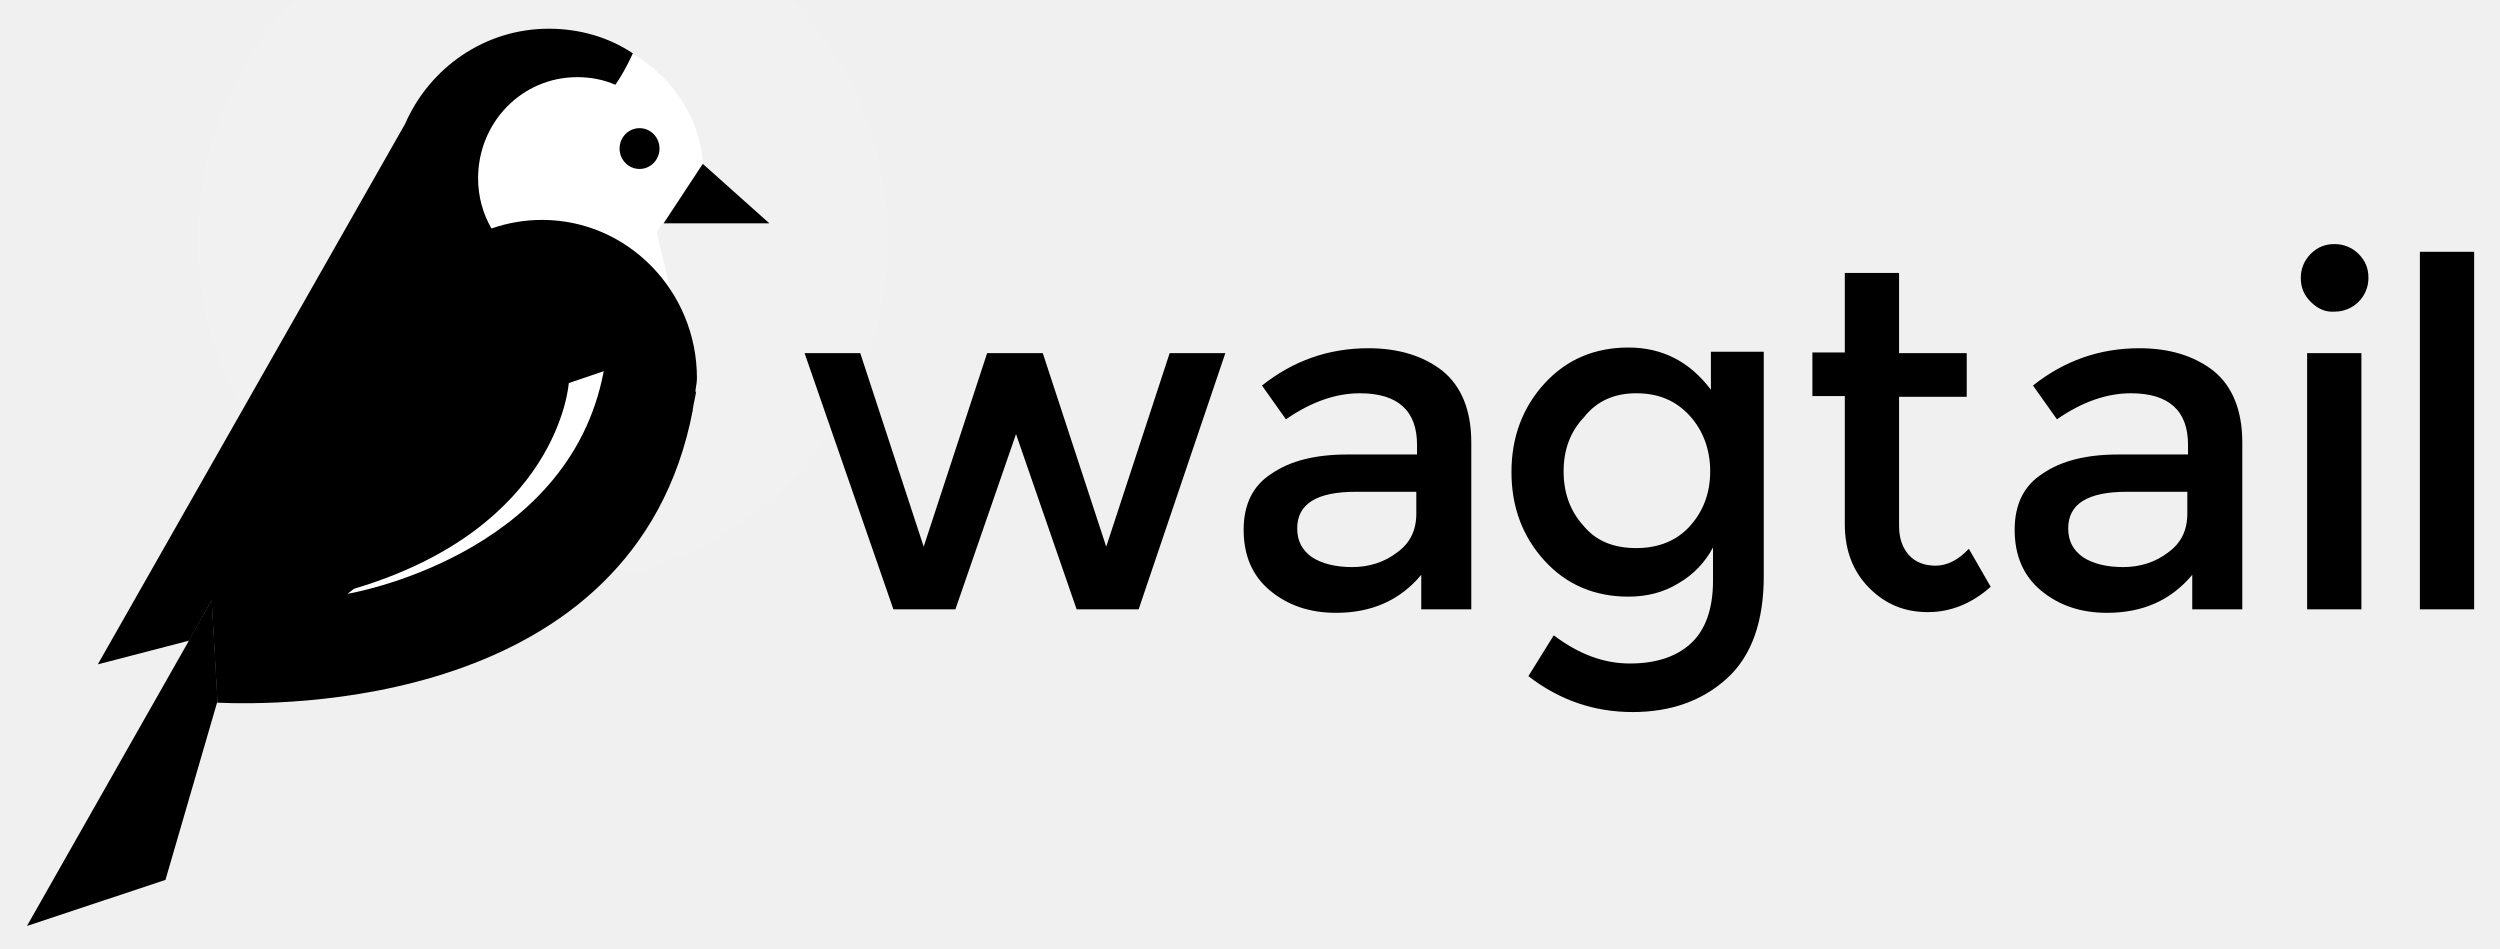
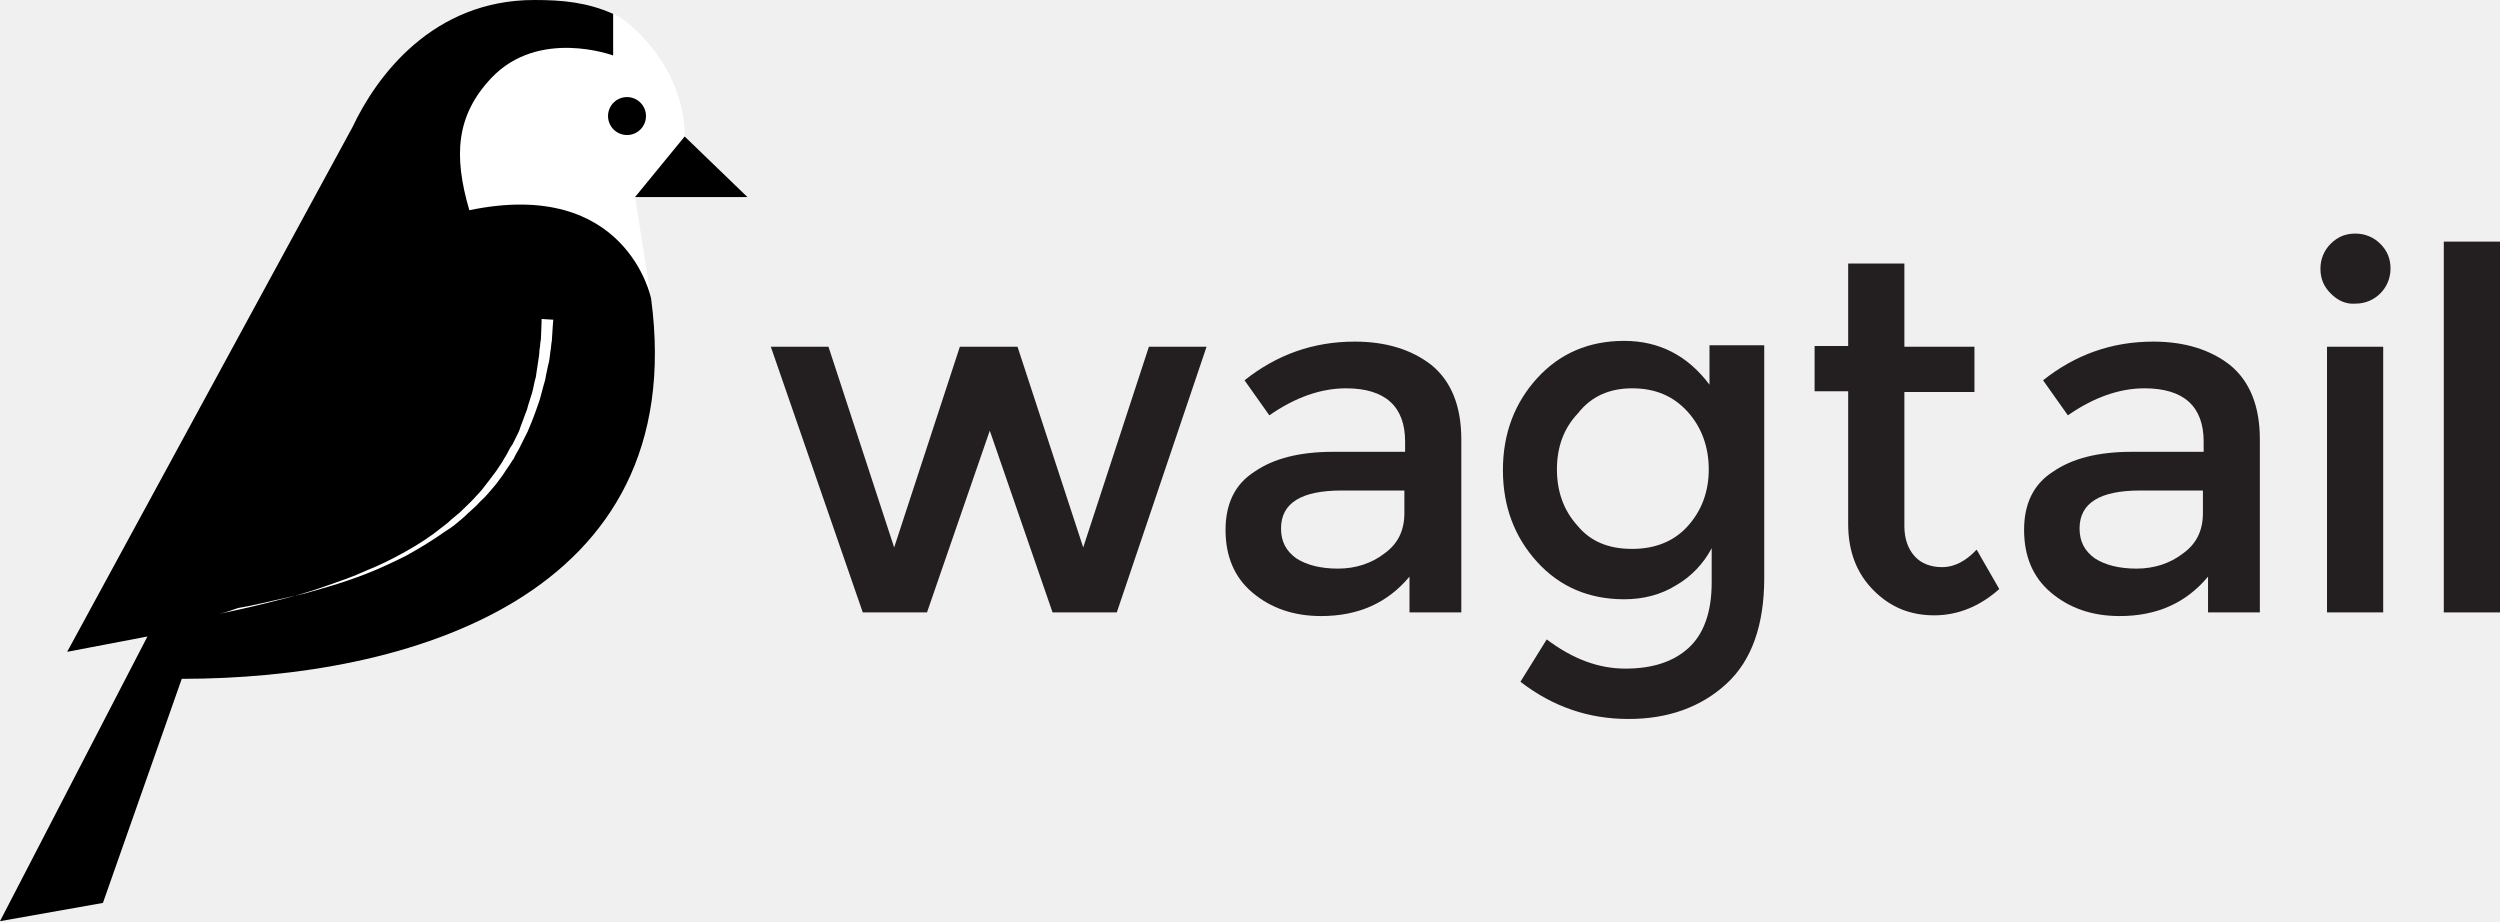
- <svg xmlns="http://www.w3.org/2000/svg" width="435" height="165" aria-label="Wagtail" data-wagtail="" version="1.1" viewBox="0 0 435 165">
-   <circle cx="94.455" cy="41.735" r="60" fill="#fff" opacity=".1" />
-   <path d="m116.66 50.424c-4.833-7.31-13.017-12.154-22.33-12.154a26.65 26.65 0 0 0-8.822 1.497 17.468 17.468 0 0 1-2.326-8.742c0-9.76 7.674-17.597 17.23-17.597 2.461 0 4.633 0.444 6.66 1.331 1.005-1.466 2.01-3.223 3.015-5.415 4.094 2.34 11.395 8.565 12.244 19.084l-8.076 11.932z" fill="#fff" />
-   <path d="m32.802 111.53 5.021 10.519-1.004-17.531z" />
-   <path d="m17.017 115.6 53.466-94.037c4.271-9.796 13.89-16.568 25.01-16.568 5.357 0 10.424 1.479 14.623 4.288-1.013 2.218-2.027 3.993-3.04 5.471-2.027-0.887-4.199-1.33-6.66-1.33-9.556 0-17.23 7.836-17.23 17.596 0 3.226 0.861 6.188 2.326 8.742a26.65 26.65 0 0 1 8.823-1.497c14.913 0 26.93 12.421 26.93 27.503 0 0.632-0.105 1.263-0.226 1.987l-0.063 0.38h0.144c-0.072 0.517-0.181 1.034-0.289 1.552a23.508 23.508 0 0 0-0.29 1.553v0.147c-10.07 52.452-73.03 51.327-82.782 50.875l0.064-0.22-1.004-17.531-3.957 6.97z" />
-   <path d="m61.612 102.44-1.158 0.887s38.514-6.358 44.595-38.741l-6.081 2.07s-1.593 25.137-37.356 35.784z" fill="#fff" />
-   <path d="m111.28 29.398c1.919 0 3.475-1.589 3.475-3.549s-1.556-3.549-3.475-3.549-3.475 1.59-3.475 3.55 1.556 3.548 3.475 3.548zm11.004-0.887-6.805 10.35h18.388zm-85.46 76.005-32.132 56.599 24.099-8.014 9.037-31.054z" />
-   <path class="icon-wagtail__wordmark" d="m166.24 106.02h-10.791l-15.451-44.571h9.688l11.036 33.673 11.037-33.673h9.687l11.037 33.673 11.036-33.673h9.688l-15.083 44.571h-10.792l-10.546-30.49zm89.642 0h-8.584v-6c-3.679 4.408-8.584 6.612-14.838 6.612-4.66 0-8.462-1.347-11.527-3.918-3.066-2.572-4.538-6.123-4.538-10.531s1.595-7.714 4.906-9.796c3.188-2.204 7.602-3.306 13.121-3.306h12.14v-1.713c0-5.877-3.311-8.939-9.933-8.939-4.169 0-8.461 1.47-12.876 4.53l-4.169-5.877c5.395-4.285 11.527-6.49 18.517-6.49 5.273 0 9.565 1.348 12.875 3.92 3.311 2.693 5.028 6.856 5.028 12.489v29.02h-0.122zm-9.443-16.653v-3.796h-10.546c-6.744 0-10.178 2.082-10.178 6.367 0 2.204 0.859 3.796 2.575 5.021 1.717 1.102 4.047 1.714 6.99 1.714s5.641-0.857 7.848-2.572c2.208-1.591 3.311-3.795 3.311-6.734zm60.455-27.918v38.816c0 7.836-2.084 13.836-6.376 17.755-4.292 3.918-9.811 5.877-16.432 5.877-6.745 0-12.754-2.082-18.149-6.245l4.414-7.102c4.415 3.306 8.707 4.898 13.244 4.898 4.415 0 7.971-1.102 10.546-3.428 2.575-2.327 3.924-6 3.924-11.021v-5.755a15.492 15.492 0 0 1-6.009 6.245c-2.575 1.592-5.518 2.327-8.706 2.327-5.886 0-10.791-2.082-14.593-6.245-3.801-4.163-5.763-9.306-5.763-15.428 0-6.123 1.962-11.266 5.763-15.429 3.802-4.163 8.707-6.245 14.593-6.245s10.668 2.45 14.347 7.347v-6.612h9.197zm-34.826 20.571c0 3.674 1.104 6.857 3.434 9.429 2.207 2.693 5.273 3.918 9.197 3.918 3.801 0 6.99-1.225 9.319-3.796 2.33-2.571 3.557-5.755 3.557-9.551s-1.227-7.102-3.557-9.673c-2.452-2.694-5.518-3.919-9.319-3.919-3.802 0-6.867 1.347-9.075 4.164-2.452 2.571-3.556 5.755-3.556 9.428zm58.371-13.102v22.653c0 2.082 0.613 3.796 1.717 5.02 1.103 1.225 2.698 1.837 4.66 1.837s3.924-0.98 5.763-2.939l3.802 6.612c-3.311 2.939-6.99 4.408-10.914 4.408-4.047 0-7.358-1.346-10.178-4.163-2.821-2.816-4.292-6.489-4.292-11.142v-22.286h-5.641v-7.59h5.641v-13.838h9.442v13.958h11.772v7.592h-11.772v-0.123zm59.597 37.102h-8.584v-6c-3.679 4.408-8.584 6.612-14.838 6.612-4.66 0-8.461-1.347-11.527-3.918-3.066-2.572-4.537-6.123-4.537-10.531s1.594-7.714 4.905-9.796c3.188-2.204 7.603-3.306 13.121-3.306h12.14v-1.713c0-5.877-3.311-8.939-9.933-8.939-4.169 0-8.461 1.47-12.876 4.53l-4.169-5.877c5.396-4.285 11.527-6.49 18.517-6.49 5.273 0 9.565 1.348 12.876 3.92 3.311 2.693 5.028 6.856 5.028 12.489v29.02h-0.123zm-9.442-16.653v-3.796h-10.546c-6.745 0-10.179 2.082-10.179 6.367 0 2.204 0.859 3.796 2.576 5.021 1.716 1.102 4.046 1.714 6.989 1.714 2.944 0 5.641-0.857 7.849-2.572 2.207-1.591 3.311-3.795 3.311-6.734zm21.46-36.857c-1.227-1.224-1.717-2.571-1.717-4.163s0.613-3.061 1.717-4.163c1.226-1.225 2.575-1.714 4.169-1.714s3.066 0.612 4.169 1.714c1.227 1.224 1.717 2.571 1.717 4.163a5.825 5.825 0 0 1-1.717 4.163 5.842 5.842 0 0 1-4.169 1.715c-1.594 0.122-2.943-0.49-4.169-1.715zm8.829 53.51h-9.442v-44.571h9.442zm19.62 0h-9.442v-62.203h9.442z" />
+ <svg xmlns="http://www.w3.org/2000/svg" version="1.1" id="Layer_1" x="0px" y="0px" viewBox="0 0 342.5 126.2" enable-background="new 0 0 342.5 126.2" xml:space="preserve">
+   <g>
+     <g>
+       <g>
+         <g>
+           <path fill="#FFFFFF" d="M84,1.9l0,5.7c0,0-10.2-3.8-16.8,3.1c-4.8,5-5.2,10.6-3,18.1c21.6,0,25,12.1,25,12.1L87,27l6.8-8.3l0,0      C93.8,8.9,85.7,2.4,84,1.9z" />
+         </g>
+         <g>
+           <path fill="#FFFFFF" d="M87.6,43.6" />
+         </g>
+         <g>
+           <circle cx="85.9" cy="15.9" r="2.6" />
+         </g>
+         <g>
+           <g>
+             <path d="M89.2,40.9c0,0-3.3-16.6-24.9-12.1c-2.2-7.5-1.8-13,3-18.1C73.8,3.8,84,7.6,84,7.6l0-5.7C80.4,0.3,77,0,73.2,0       C59.3,0,51.6,10.4,48.3,17.4L9.2,89.3l11-2.1L0,126.2l14.1-2.5L24.9,93C55.5,93,94.7,82,89.2,40.9z" />
+           </g>
+         </g>
+         <g>
+           <polygon points="102.4,27 93.8,18.7 87,27     " />
+         </g>
+         <g>
+           <path fill="#FFFFFF" d="M30,84.1c0,0,1-0.2,2.8-0.6c1.8-0.4,4.3-1,7.3-1.8c1.5-0.4,3.1-0.9,4.8-1.5c1.7-0.6,3.5-1.2,5.2-2      c1.8-0.7,3.6-1.6,5.4-2.6c1.8-1,3.5-2.1,5.1-3.4c0.4-0.3,0.8-0.6,1.2-1l1.2-1c0.7-0.7,1.5-1.4,2.2-2.2c0.7-0.7,1.3-1.5,1.9-2.3      c0.3-0.4,0.6-0.8,0.9-1.2l0.4-0.6l0.4-0.6c0.2-0.4,0.5-0.8,0.7-1.2c0.2-0.4,0.4-0.8,0.7-1.2c0.1-0.2,0.2-0.4,0.3-0.6      c0.1-0.2,0.2-0.4,0.3-0.6c0.2-0.4,0.4-0.8,0.5-1.2c0.3-0.8,0.6-1.6,0.9-2.4c0.2-0.8,0.5-1.6,0.7-2.3c0.2-0.7,0.3-1.5,0.5-2.1      c0.1-0.7,0.2-1.3,0.3-2c0.1-0.6,0.2-1.2,0.2-1.7c0.1-0.5,0.1-1,0.2-1.5c0.1-1.8,0.1-2.8,0.1-2.8l1.6,0.1c0,0-0.1,1.1-0.2,2.9      c-0.1,0.5-0.1,1-0.2,1.5c-0.1,0.6-0.1,1.2-0.3,1.8c-0.1,0.6-0.3,1.3-0.4,2c-0.2,0.7-0.4,1.4-0.6,2.2c-0.2,0.8-0.5,1.5-0.8,2.4      c-0.3,0.8-0.6,1.6-1,2.5c-0.2,0.4-0.4,0.8-0.6,1.2c-0.1,0.2-0.2,0.4-0.3,0.6c-0.1,0.2-0.2,0.4-0.3,0.6c-0.2,0.4-0.5,0.8-0.7,1.3      c-0.3,0.4-0.5,0.8-0.8,1.2c-0.1,0.2-0.3,0.4-0.4,0.6l-0.4,0.6c-0.3,0.4-0.6,0.8-0.9,1.2c-0.7,0.8-1.3,1.6-2.1,2.3      c-0.7,0.8-1.5,1.4-2.3,2.2l-1.2,1c-0.4,0.3-0.8,0.6-1.3,0.9c-1.7,1.2-3.5,2.3-5.3,3.3c-1.8,0.9-3.7,1.8-5.5,2.5      c-1.8,0.7-3.6,1.3-5.3,1.8c-1.7,0.5-3.3,1-4.9,1.3c-3,0.7-5.6,1.3-7.4,1.6C31,83.9,30,84.1,30,84.1z" />
+         </g>
+       </g>
+     </g>
+     <g>
+       <path fill="#231F20" d="M127,83.9h-8.8l-12.6-36.4h7.9l9,27.5l9-27.5h7.9l9,27.5l9-27.5h7.9L153,83.9h-8.8L135.6,59L127,83.9z" />
+       <path fill="#231F20" d="M200.1,83.9h-7V79c-3,3.6-7,5.4-12.1,5.4c-3.8,0-6.9-1.1-9.4-3.2c-2.5-2.1-3.7-5-3.7-8.6    c0-3.6,1.3-6.3,4-8c2.6-1.8,6.2-2.7,10.7-2.7h9.9v-1.4c0-4.8-2.7-7.3-8.1-7.3c-3.4,0-6.9,1.2-10.5,3.7l-3.4-4.8    c4.4-3.5,9.4-5.3,15.1-5.3c4.3,0,7.8,1.1,10.5,3.2c2.7,2.2,4.1,5.6,4.1,10.2V83.9z M192.4,70.3v-3.1h-8.6c-5.5,0-8.3,1.7-8.3,5.2    c0,1.8,0.7,3.1,2.1,4.1c1.4,0.9,3.3,1.4,5.7,1.4c2.4,0,4.6-0.7,6.4-2.1C191.5,74.5,192.4,72.7,192.4,70.3z" />
+       <path fill="#231F20" d="M241.7,47.5v31.7c0,6.4-1.7,11.3-5.2,14.5c-3.5,3.2-8,4.8-13.4,4.8c-5.5,0-10.4-1.7-14.8-5.1l3.6-5.8    c3.6,2.7,7.1,4,10.8,4c3.6,0,6.5-0.9,8.6-2.8c2.1-1.9,3.2-4.9,3.2-9v-4.7c-1.1,2.1-2.8,3.9-4.9,5.1c-2.1,1.3-4.5,1.9-7.1,1.9    c-4.8,0-8.8-1.7-11.9-5.1c-3.1-3.4-4.7-7.6-4.7-12.6c0-5,1.6-9.2,4.7-12.6c3.1-3.4,7.1-5.1,11.9-5.1c4.8,0,8.7,2,11.7,6v-5.4    H241.7z M213.3,64.3c0,3,0.9,5.6,2.8,7.7c1.8,2.2,4.3,3.2,7.5,3.2c3.1,0,5.7-1,7.6-3.1c1.9-2.1,2.9-4.7,2.9-7.8    c0-3.1-1-5.8-2.9-7.9c-2-2.2-4.5-3.2-7.6-3.2c-3.1,0-5.6,1.1-7.4,3.4C214.2,58.7,213.3,61.3,213.3,64.3z" />
+       <path fill="#231F20" d="M260.9,53.6v18.5c0,1.7,0.5,3.1,1.4,4.1c0.9,1,2.2,1.5,3.8,1.5c1.6,0,3.2-0.8,4.7-2.4l3.1,5.4    c-2.7,2.4-5.7,3.6-8.9,3.6c-3.3,0-6-1.1-8.3-3.4c-2.3-2.3-3.5-5.3-3.5-9.1V53.6h-4.6v-6.2h4.6V36.1h7.7v11.4h9.6v6.2H260.9z" />
+       <path fill="#231F20" d="M309.5,83.9h-7V79c-3,3.6-7,5.4-12.1,5.4c-3.8,0-6.9-1.1-9.4-3.2c-2.5-2.1-3.7-5-3.7-8.6    c0-3.6,1.3-6.3,4-8c2.6-1.8,6.2-2.7,10.7-2.7h9.9v-1.4c0-4.8-2.7-7.3-8.1-7.3c-3.4,0-6.9,1.2-10.5,3.7l-3.4-4.8    c4.4-3.5,9.4-5.3,15.1-5.3c4.3,0,7.8,1.1,10.5,3.2c2.7,2.2,4.1,5.6,4.1,10.2V83.9z M301.8,70.3v-3.1h-8.6c-5.5,0-8.3,1.7-8.3,5.2    c0,1.8,0.7,3.1,2.1,4.1c1.4,0.9,3.3,1.4,5.7,1.4c2.4,0,4.6-0.7,6.4-2.1C300.9,74.5,301.8,72.7,301.8,70.3z" />
+       <path fill="#231F20" d="M319.3,40.2c-1-1-1.4-2.1-1.4-3.4c0-1.3,0.5-2.5,1.4-3.4c1-1,2.1-1.4,3.4-1.4c1.3,0,2.5,0.5,3.4,1.4    c1,1,1.4,2.1,1.4,3.4c0,1.3-0.5,2.5-1.4,3.4s-2.1,1.4-3.4,1.4C321.4,41.7,320.3,41.2,319.3,40.2z M326.5,83.9h-7.7V47.5h7.7V83.9z    " />
+       <path fill="#231F20" d="M342.5,83.9h-7.7V33.1h7.7V83.9z" />
+     </g>
+   </g>
</svg>
